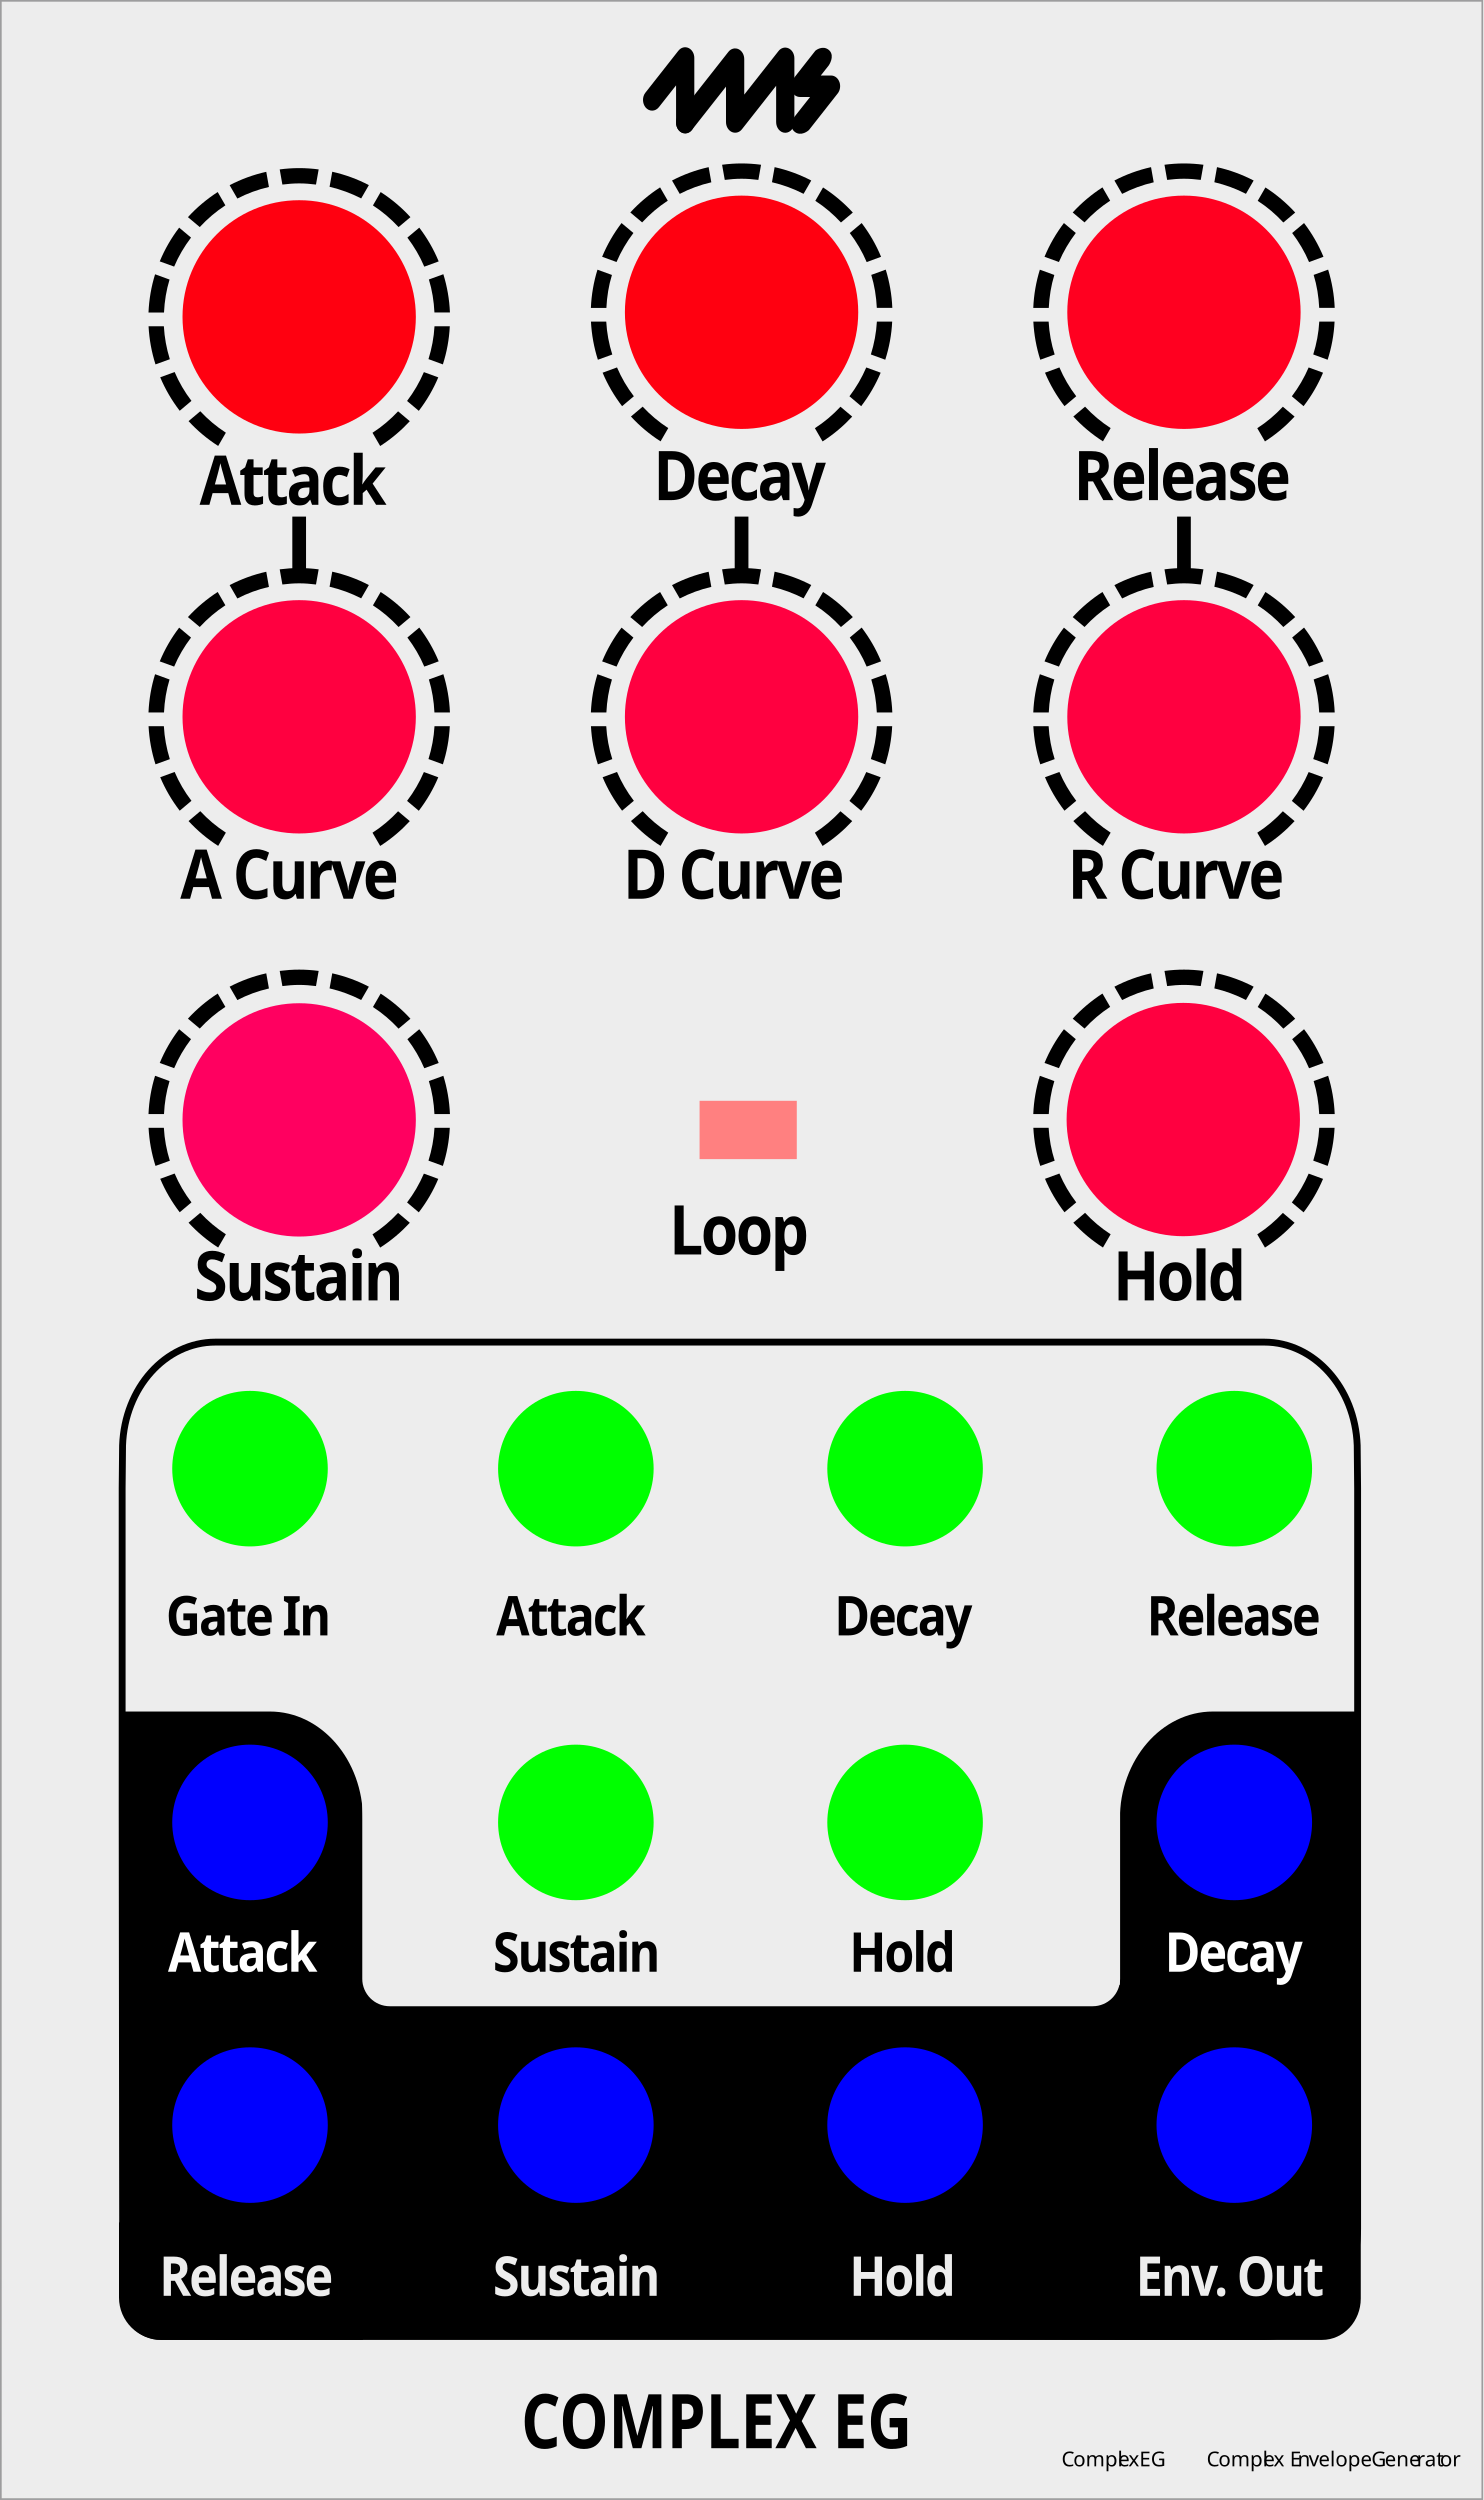
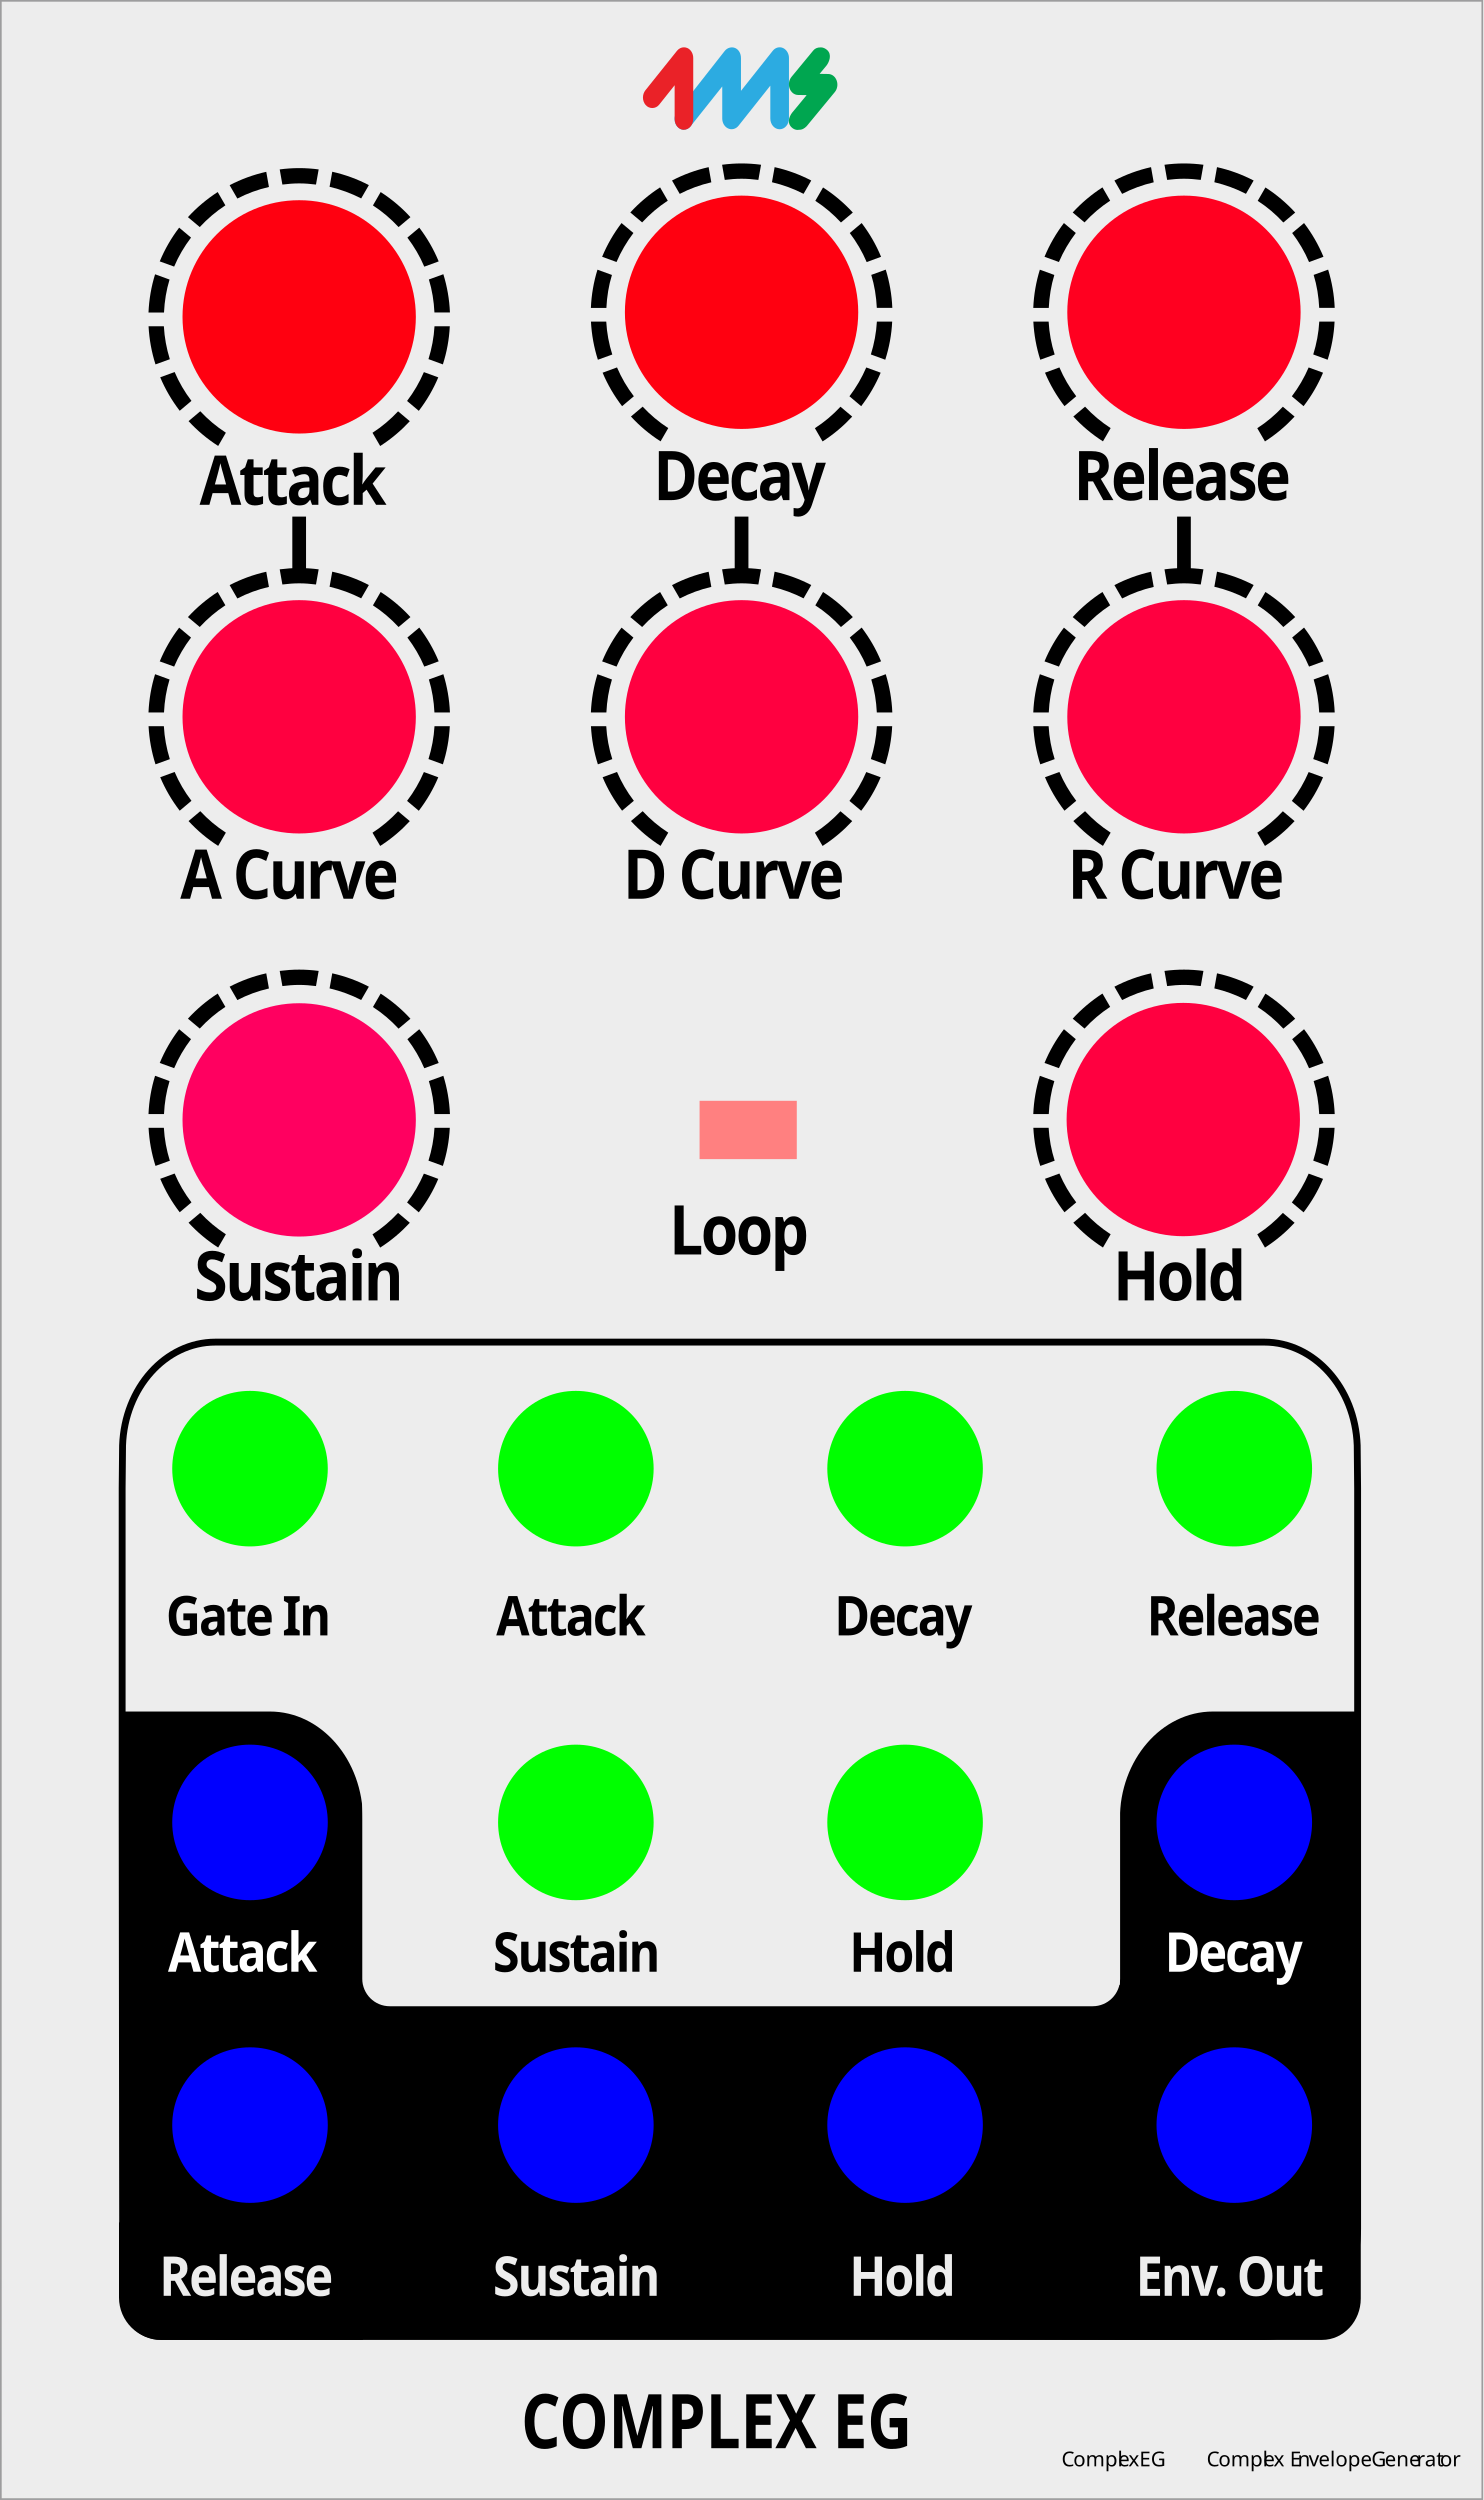
<svg xmlns="http://www.w3.org/2000/svg" width="76.29mm" height="128.59mm" viewBox="0 0 216.25 364.5" version="1.1" id="svg155">
  <defs id="defs155" />
  <g id="faceplate">
    <rect x=".12" y=".12" width="216" height="364.25" style="fill: #ededed; stroke: #9d9d9e; stroke-miterlimit: 10; stroke-width: .25px;" id="rect1" />
    <text transform="translate(28.34 189.6) scale(.88 1)" style="fill: #000; font-family: GillSans-Bold, 'Gill Sans'; font-size: 10px; font-weight: 700; letter-spacing: -.04em;" id="text1">
      <tspan x="0" y="0" id="tspan1">Sustain</tspan>
    </text>
    <path d="M43.62,143.6c-.83,0-1.65.07-2.45.17l-.39-2.21c.93-.12,1.88-.19,2.84-.19s1.91.07,2.84.19l-.39,2.21c-.81-.1-1.62-.17-2.45-.17Z" style="fill: #000; stroke-width: 0px;" id="path1" />
    <path d="M29.13,149.97l-1.73-1.45c1.28-1.4,2.74-2.63,4.34-3.66l1.12,1.94c-1.38.9-2.62,1.96-3.73,3.16Z" style="fill: #000; stroke-width: 0px;" id="path2" />
    <path d="M34.6,145.8l-1.12-1.94c1.67-.87,3.46-1.53,5.34-1.95l.39,2.21c-1.62.37-3.16.94-4.61,1.69Z" style="fill: #000; stroke-width: 0px;" id="path3" />
    <path d="M25.39,155.74l-2.1-.76c.73-1.77,1.69-3.42,2.83-4.92l1.73,1.45c-.98,1.3-1.82,2.71-2.46,4.23Z" style="fill: #000; stroke-width: 0px;" id="path4" />
    <path d="M48.05,144.12l.39-2.21c1.88.42,3.67,1.08,5.34,1.95l-1.12,1.94c-1.44-.74-2.98-1.31-4.6-1.69Z" style="fill: #000; stroke-width: 0px;" id="path5" />
    <path d="M23.91,162.43h-2.26c.08-1.93.41-3.8.96-5.58l2.11.77c-.47,1.53-.73,3.15-.81,4.81Z" style="fill: #000; stroke-width: 0px;" id="path6" />
    <path d="M24.77,169.23l-2.1.76c-.57-1.79-.91-3.65-1.01-5.56h2.23c.09,1.65.39,3.25.87,4.8Z" style="fill: #000; stroke-width: 0px;" id="path7" />
    <path d="M27.91,175.31l-1.71,1.44c-1.15-1.5-2.11-3.14-2.84-4.88l2.1-.77c.64,1.5,1.46,2.91,2.45,4.2Z" style="fill: #000; stroke-width: 0px;" id="path8" />
    <path d="M59.4,151.51l1.73-1.45c1.14,1.5,2.1,3.15,2.83,4.92l-2.1.77c-.64-1.52-1.48-2.93-2.46-4.23Z" style="fill: #000; stroke-width: 0px;" id="path9" />
    <path d="M62.53,157.62l2.11-.77c.55,1.78.88,3.65.96,5.58h-2.26c-.08-1.66-.34-3.28-.81-4.81Z" style="fill: #000; stroke-width: 0px;" id="path10" />
    <path d="M63.35,164.43h2.23c-.09,1.91-.44,3.78-1.01,5.56l-2.1-.77c.48-1.54.79-3.15.88-4.8Z" style="fill: #000; stroke-width: 0px;" id="path11" />
    <path d="M61.79,171.11l2.11.77c-.73,1.74-1.69,3.38-2.84,4.88l-1.71-1.44c.99-1.3,1.81-2.71,2.45-4.2Z" style="fill: #000; stroke-width: 0px;" id="path12" />
    <path d="M32.93,179.96l-1.12,1.93c-1.61-1.03-3.05-2.24-4.32-3.62l1.71-1.44c1.1,1.18,2.34,2.23,3.72,3.12Z" style="fill: #000; stroke-width: 0px;" id="path13" />
    <path d="M58.04,176.84l1.71,1.44c-1.27,1.37-2.71,2.59-4.32,3.62l-1.12-1.93c1.38-.89,2.62-1.94,3.72-3.12Z" style="fill: #000; stroke-width: 0px;" id="path14" />
    <path d="M54.38,146.81l1.12-1.94c1.6,1.03,3.06,2.26,4.34,3.66l-1.73,1.45c-1.11-1.2-2.36-2.27-3.74-3.16Z" style="fill: #000; stroke-width: 0px;" id="path15" />
    <text transform="translate(29.1 73.6) scale(.88 1)" style="fill: #000; font-family: GillSans-Bold, 'Gill Sans'; font-size: 10px; font-weight: 700; letter-spacing: -.04em;" id="text15">
      <tspan x="0" y="0" id="tspan15">Attack</tspan>
    </text>
    <g id="g30">
      <path d="M43.62,26.74c-.83,0-1.65.07-2.45.17l-.39-2.21c.93-.12,1.88-.19,2.84-.19s1.91.07,2.84.19l-.39,2.21c-.81-.1-1.62-.17-2.45-.17Z" style="fill: #000; stroke-width: 0px;" id="path16" />
      <path d="M29.13,33.11l-1.73-1.45c1.28-1.4,2.74-2.63,4.34-3.66l1.12,1.94c-1.38.9-2.62,1.96-3.73,3.16Z" style="fill: #000; stroke-width: 0px;" id="path17" />
      <path d="M34.6,28.94l-1.12-1.94c1.67-.87,3.46-1.53,5.34-1.95l.39,2.21c-1.62.37-3.16.94-4.61,1.69Z" style="fill: #000; stroke-width: 0px;" id="path18" />
      <path d="M25.39,38.87l-2.1-.76c.73-1.77,1.69-3.42,2.83-4.92l1.73,1.45c-.98,1.3-1.82,2.71-2.46,4.23Z" style="fill: #000; stroke-width: 0px;" id="path19" />
      <path d="M48.05,27.25l.39-2.21c1.88.42,3.67,1.08,5.34,1.95l-1.12,1.94c-1.44-.74-2.98-1.31-4.6-1.69Z" style="fill: #000; stroke-width: 0px;" id="path20" />
      <path d="M23.91,45.57h-2.26c.08-1.93.41-3.8.96-5.58l2.11.77c-.47,1.53-.73,3.15-.81,4.81Z" style="fill: #000; stroke-width: 0px;" id="path21" />
      <path d="M24.77,52.37l-2.1.76c-.57-1.79-.91-3.65-1.01-5.56h2.23c.09,1.65.39,3.25.87,4.8Z" style="fill: #000; stroke-width: 0px;" id="path22" />
      <path d="M27.91,58.45l-1.71,1.44c-1.15-1.5-2.11-3.14-2.84-4.88l2.1-.77c.64,1.5,1.46,2.91,2.45,4.2Z" style="fill: #000; stroke-width: 0px;" id="path23" />
      <path d="M59.4,34.64l1.73-1.45c1.14,1.5,2.1,3.15,2.83,4.92l-2.1.77c-.64-1.52-1.48-2.93-2.46-4.23Z" style="fill: #000; stroke-width: 0px;" id="path24" />
      <path d="M62.53,40.75l2.11-.77c.55,1.78.88,3.65.96,5.58h-2.26c-.08-1.66-.34-3.28-.81-4.81Z" style="fill: #000; stroke-width: 0px;" id="path25" />
      <path d="M63.35,47.57h2.23c-.09,1.91-.44,3.78-1.01,5.56l-2.1-.77c.48-1.54.79-3.15.88-4.8Z" style="fill: #000; stroke-width: 0px;" id="path26" />
      <path d="M61.79,54.25l2.11.77c-.73,1.74-1.69,3.38-2.84,4.88l-1.71-1.44c.99-1.3,1.81-2.71,2.45-4.2Z" style="fill: #000; stroke-width: 0px;" id="path27" />
      <path d="M32.93,63.09l-1.12,1.93c-1.61-1.03-3.05-2.24-4.32-3.62l1.71-1.44c1.1,1.18,2.34,2.23,3.72,3.12Z" style="fill: #000; stroke-width: 0px;" id="path28" />
      <path d="M58.04,59.97l1.71,1.44c-1.27,1.37-2.71,2.59-4.32,3.62l-1.12-1.93c1.38-.89,2.62-1.94,3.72-3.12Z" style="fill: #000; stroke-width: 0px;" id="path29" />
      <path d="M54.38,29.94l1.12-1.94c1.6,1.03,3.06,2.26,4.34,3.66l-1.73,1.45c-1.11-1.2-2.36-2.27-3.74-3.16Z" style="fill: #000; stroke-width: 0px;" id="path30" />
    </g>
    <text transform="translate(95.26 72.92) scale(.88 1)" style="fill: #000; font-family: GillSans-Bold, 'Gill Sans'; font-size: 10px; font-weight: 700; letter-spacing: -.04em;" id="text30">
      <tspan x="0" y="0" id="tspan30">Decay</tspan>
    </text>
    <path d="M108.12,26.06c-.83,0-1.65.07-2.45.17l-.39-2.21c.93-.12,1.88-.19,2.84-.19s1.91.07,2.84.19l-.39,2.21c-.81-.1-1.62-.17-2.45-.17Z" style="fill: #000; stroke-width: 0px;" id="path31" />
    <path d="M93.63,32.43l-1.73-1.45c1.28-1.4,2.74-2.63,4.34-3.66l1.12,1.94c-1.38.9-2.62,1.96-3.73,3.16Z" style="fill: #000; stroke-width: 0px;" id="path32" />
    <path d="M99.1,28.26l-1.12-1.94c1.67-.87,3.46-1.53,5.34-1.95l.39,2.21c-1.62.37-3.16.94-4.61,1.69Z" style="fill: #000; stroke-width: 0px;" id="path33" />
    <path d="M89.89,38.2l-2.1-.76c.73-1.77,1.69-3.42,2.83-4.92l1.73,1.45c-.98,1.3-1.82,2.71-2.46,4.23Z" style="fill: #000; stroke-width: 0px;" id="path34" />
    <path d="M112.55,26.58l.39-2.21c1.88.42,3.67,1.08,5.34,1.95l-1.12,1.94c-1.44-.74-2.98-1.31-4.6-1.69Z" style="fill: #000; stroke-width: 0px;" id="path35" />
    <path d="M88.41,44.9h-2.26c.08-1.93.41-3.8.96-5.58l2.11.77c-.47,1.53-.73,3.15-.81,4.81Z" style="fill: #000; stroke-width: 0px;" id="path36" />
    <path d="M89.27,51.69l-2.1.76c-.57-1.79-.91-3.65-1.01-5.56h2.23c.09,1.65.39,3.25.88,4.8Z" style="fill: #000; stroke-width: 0px;" id="path37" />
    <path d="M92.41,57.78l-1.71,1.44c-1.15-1.5-2.11-3.14-2.84-4.88l2.1-.77c.64,1.5,1.46,2.91,2.45,4.2Z" style="fill: #000; stroke-width: 0px;" id="path38" />
    <path d="M123.9,33.97l1.73-1.45c1.14,1.5,2.1,3.15,2.83,4.92l-2.1.77c-.64-1.52-1.48-2.93-2.46-4.23Z" style="fill: #000; stroke-width: 0px;" id="path39" />
    <path d="M127.03,40.08l2.11-.77c.55,1.78.88,3.65.96,5.58h-2.26c-.08-1.66-.34-3.28-.81-4.81Z" style="fill: #000; stroke-width: 0px;" id="path40" />
    <path d="M127.85,46.89h2.23c-.09,1.91-.44,3.78-1.01,5.56l-2.1-.77c.48-1.54.79-3.15.88-4.8Z" style="fill: #000; stroke-width: 0px;" id="path41" />
    <path d="M126.29,53.57l2.11.77c-.73,1.74-1.69,3.38-2.84,4.88l-1.71-1.44c.99-1.3,1.81-2.71,2.45-4.2Z" style="fill: #000; stroke-width: 0px;" id="path42" />
    <path d="M97.43,62.42l-1.12,1.93c-1.61-1.03-3.05-2.24-4.32-3.62l1.71-1.44c1.1,1.18,2.34,2.23,3.72,3.12Z" style="fill: #000; stroke-width: 0px;" id="path43" />
    <path d="M122.54,59.3l1.71,1.44c-1.27,1.37-2.71,2.59-4.32,3.62l-1.12-1.93c1.38-.89,2.62-1.94,3.72-3.12Z" style="fill: #000; stroke-width: 0px;" id="path44" />
    <path d="M118.88,29.27l1.12-1.94c1.6,1.03,3.06,2.26,4.34,3.66l-1.73,1.45c-1.11-1.2-2.36-2.27-3.74-3.16Z" style="fill: #000; stroke-width: 0px;" id="path45" />
    <text transform="translate(156.53 72.92) scale(.88 1)" style="fill: #000; font-family: GillSans-Bold, 'Gill Sans'; font-size: 10px; font-weight: 700; letter-spacing: -.04em;" id="text45">
      <tspan x="0" y="0" id="tspan45">Release</tspan>
    </text>
    <path d="M172.62,26.06c-.83,0-1.65.07-2.45.17l-.39-2.21c.93-.12,1.88-.19,2.84-.19s1.91.07,2.84.19l-.39,2.21c-.81-.1-1.62-.17-2.45-.17Z" style="fill: #000; stroke-width: 0px;" id="path46" />
    <path d="M158.13,32.43l-1.73-1.45c1.28-1.4,2.74-2.63,4.34-3.66l1.12,1.94c-1.38.9-2.62,1.96-3.73,3.16Z" style="fill: #000; stroke-width: 0px;" id="path47" />
    <path d="M163.6,28.26l-1.12-1.94c1.67-.87,3.46-1.53,5.34-1.95l.39,2.21c-1.62.37-3.16.94-4.61,1.69Z" style="fill: #000; stroke-width: 0px;" id="path48" />
    <path d="M154.39,38.2l-2.1-.76c.73-1.77,1.69-3.42,2.83-4.92l1.73,1.45c-.98,1.3-1.82,2.71-2.46,4.23Z" style="fill: #000; stroke-width: 0px;" id="path49" />
    <path d="M177.05,26.58l.39-2.21c1.88.42,3.67,1.08,5.34,1.95l-1.12,1.94c-1.44-.74-2.98-1.31-4.6-1.69Z" style="fill: #000; stroke-width: 0px;" id="path50" />
    <path d="M152.91,44.9h-2.26c.08-1.93.41-3.8.96-5.58l2.11.77c-.47,1.53-.73,3.15-.81,4.81Z" style="fill: #000; stroke-width: 0px;" id="path51" />
    <path d="M153.77,51.69l-2.1.76c-.57-1.79-.91-3.65-1.01-5.56h2.23c.09,1.65.39,3.25.88,4.8Z" style="fill: #000; stroke-width: 0px;" id="path52" />
    <path d="M156.91,57.78l-1.71,1.44c-1.15-1.5-2.11-3.14-2.84-4.88l2.1-.77c.64,1.5,1.46,2.91,2.45,4.2Z" style="fill: #000; stroke-width: 0px;" id="path53" />
    <path d="M188.4,33.97l1.73-1.45c1.14,1.5,2.1,3.15,2.83,4.92l-2.1.77c-.64-1.52-1.48-2.93-2.46-4.23Z" style="fill: #000; stroke-width: 0px;" id="path54" />
    <path d="M191.53,40.08l2.11-.77c.55,1.78.88,3.65.96,5.58h-2.26c-.08-1.66-.34-3.28-.81-4.81Z" style="fill: #000; stroke-width: 0px;" id="path55" />
    <path d="M192.35,46.89h2.23c-.09,1.91-.44,3.78-1.01,5.56l-2.1-.77c.48-1.54.79-3.15.88-4.8Z" style="fill: #000; stroke-width: 0px;" id="path56" />
    <path d="M190.79,53.57l2.11.77c-.73,1.74-1.69,3.38-2.84,4.88l-1.71-1.44c.99-1.3,1.81-2.71,2.45-4.2Z" style="fill: #000; stroke-width: 0px;" id="path57" />
    <path d="M161.93,62.42l-1.12,1.93c-1.61-1.03-3.05-2.24-4.32-3.62l1.71-1.44c1.1,1.18,2.34,2.23,3.72,3.12Z" style="fill: #000; stroke-width: 0px;" id="path58" />
    <path d="M187.04,59.3l1.71,1.44c-1.27,1.37-2.71,2.59-4.32,3.62l-1.12-1.93c1.38-.89,2.62-1.94,3.72-3.12Z" style="fill: #000; stroke-width: 0px;" id="path59" />
    <path d="M183.38,29.27l1.12-1.94c1.6,1.03,3.06,2.26,4.34,3.66l-1.73,1.45c-1.11-1.2-2.36-2.27-3.74-3.16Z" style="fill: #000; stroke-width: 0px;" id="path60" />
    <text transform="translate(26.28 131.04) scale(.88 1)" style="fill: #000; font-family: GillSans-Bold, 'Gill Sans'; font-size: 10px; font-weight: 700; letter-spacing: -.04em;" id="text60">
      <tspan x="0" y="0" id="tspan60">A Curve</tspan>
    </text>
    <path d="M43.62,85.05c-.83,0-1.65.07-2.45.17l-.39-2.21c.93-.12,1.88-.19,2.84-.19s1.91.07,2.84.19l-.39,2.21c-.81-.1-1.62-.17-2.45-.17Z" style="fill: #000; stroke-width: 0px;" id="path61" />
    <path d="M29.13,91.42l-1.73-1.45c1.28-1.4,2.74-2.63,4.34-3.66l1.12,1.94c-1.38.9-2.62,1.96-3.73,3.16Z" style="fill: #000; stroke-width: 0px;" id="path62" />
    <path d="M34.6,87.25l-1.12-1.94c1.67-.87,3.46-1.53,5.34-1.95l.39,2.21c-1.62.37-3.16.94-4.61,1.69Z" style="fill: #000; stroke-width: 0px;" id="path63" />
    <path d="M25.39,97.19l-2.1-.76c.73-1.77,1.69-3.42,2.83-4.92l1.73,1.45c-.98,1.3-1.82,2.71-2.46,4.23Z" style="fill: #000; stroke-width: 0px;" id="path64" />
    <path d="M48.05,85.56l.39-2.21c1.88.42,3.67,1.08,5.34,1.95l-1.12,1.94c-1.44-.74-2.98-1.31-4.6-1.69Z" style="fill: #000; stroke-width: 0px;" id="path65" />
    <path d="M23.91,103.88h-2.26c.08-1.93.41-3.8.96-5.58l2.11.77c-.47,1.53-.73,3.15-.81,4.81Z" style="fill: #000; stroke-width: 0px;" id="path66" />
    <path d="M24.77,110.68l-2.1.76c-.57-1.79-.91-3.65-1.01-5.56h2.23c.09,1.65.39,3.25.87,4.8Z" style="fill: #000; stroke-width: 0px;" id="path67" />
    <path d="M27.91,116.76l-1.71,1.44c-1.15-1.5-2.11-3.14-2.84-4.88l2.1-.77c.64,1.5,1.46,2.91,2.45,4.2Z" style="fill: #000; stroke-width: 0px;" id="path68" />
    <path d="M59.4,92.95l1.73-1.45c1.14,1.5,2.1,3.15,2.83,4.92l-2.1.77c-.64-1.52-1.48-2.93-2.46-4.23Z" style="fill: #000; stroke-width: 0px;" id="path69" />
    <path d="M62.53,99.07l2.11-.77c.55,1.78.88,3.65.96,5.58h-2.26c-.08-1.66-.34-3.28-.81-4.81Z" style="fill: #000; stroke-width: 0px;" id="path70" />
    <path d="M63.35,105.88h2.23c-.09,1.91-.44,3.78-1.01,5.56l-2.1-.77c.48-1.54.79-3.15.88-4.8Z" style="fill: #000; stroke-width: 0px;" id="path71" />
    <path d="M61.79,112.56l2.11.77c-.73,1.74-1.69,3.38-2.84,4.88l-1.71-1.44c.99-1.3,1.81-2.71,2.45-4.2Z" style="fill: #000; stroke-width: 0px;" id="path72" />
    <path d="M32.93,121.4l-1.12,1.93c-1.61-1.03-3.05-2.24-4.32-3.62l1.71-1.44c1.1,1.18,2.34,2.23,3.72,3.12Z" style="fill: #000; stroke-width: 0px;" id="path73" />
    <path d="M58.04,118.28l1.71,1.44c-1.27,1.37-2.71,2.59-4.32,3.62l-1.12-1.93c1.38-.89,2.62-1.94,3.72-3.12Z" style="fill: #000; stroke-width: 0px;" id="path74" />
    <path d="M54.38,88.25l1.12-1.94c1.6,1.03,3.06,2.26,4.34,3.66l-1.73,1.45c-1.11-1.2-2.36-2.27-3.74-3.16Z" style="fill: #000; stroke-width: 0px;" id="path75" />
    <text transform="translate(90.83 131.04) scale(.88 1)" style="fill: #000; font-family: GillSans-Bold, 'Gill Sans'; font-size: 10px; font-weight: 700; letter-spacing: -.04em;" id="text75">
      <tspan x="0" y="0" id="tspan75">D Curve</tspan>
    </text>
    <path d="M108.12,85.05c-.83,0-1.65.07-2.45.17l-.39-2.21c.93-.12,1.88-.19,2.84-.19s1.91.07,2.84.19l-.39,2.21c-.81-.1-1.62-.17-2.45-.17Z" style="fill: #000; stroke-width: 0px;" id="path76" />
    <path d="M93.63,91.42l-1.73-1.45c1.28-1.4,2.74-2.63,4.34-3.66l1.12,1.94c-1.38.9-2.62,1.96-3.73,3.16Z" style="fill: #000; stroke-width: 0px;" id="path77" />
    <path d="M99.1,87.25l-1.12-1.94c1.67-.87,3.46-1.53,5.34-1.95l.39,2.21c-1.62.37-3.16.94-4.61,1.69Z" style="fill: #000; stroke-width: 0px;" id="path78" />
    <path d="M89.89,97.19l-2.1-.76c.73-1.77,1.69-3.42,2.83-4.92l1.73,1.45c-.98,1.3-1.82,2.71-2.46,4.23Z" style="fill: #000; stroke-width: 0px;" id="path79" />
    <path d="M112.55,85.56l.39-2.21c1.88.42,3.67,1.08,5.34,1.95l-1.12,1.94c-1.44-.74-2.98-1.31-4.6-1.69Z" style="fill: #000; stroke-width: 0px;" id="path80" />
    <path d="M88.41,103.88h-2.26c.08-1.93.41-3.8.96-5.58l2.11.77c-.47,1.53-.73,3.15-.81,4.81Z" style="fill: #000; stroke-width: 0px;" id="path81" />
    <path d="M89.27,110.68l-2.1.76c-.57-1.79-.91-3.65-1.01-5.56h2.23c.09,1.65.39,3.25.88,4.8Z" style="fill: #000; stroke-width: 0px;" id="path82" />
    <path d="M92.41,116.76l-1.71,1.44c-1.15-1.5-2.11-3.14-2.84-4.88l2.1-.77c.64,1.5,1.46,2.91,2.45,4.2Z" style="fill: #000; stroke-width: 0px;" id="path83" />
    <path d="M123.9,92.95l1.73-1.45c1.14,1.5,2.1,3.15,2.83,4.92l-2.1.77c-.64-1.52-1.48-2.93-2.46-4.23Z" style="fill: #000; stroke-width: 0px;" id="path84" />
    <path d="M127.03,99.07l2.11-.77c.55,1.78.88,3.65.96,5.58h-2.26c-.08-1.66-.34-3.28-.81-4.81Z" style="fill: #000; stroke-width: 0px;" id="path85" />
    <path d="M127.85,105.88h2.23c-.09,1.91-.44,3.78-1.01,5.56l-2.1-.77c.48-1.54.79-3.15.88-4.8Z" style="fill: #000; stroke-width: 0px;" id="path86" />
    <path d="M126.29,112.56l2.11.77c-.73,1.74-1.69,3.38-2.84,4.88l-1.71-1.44c.99-1.3,1.81-2.71,2.45-4.2Z" style="fill: #000; stroke-width: 0px;" id="path87" />
    <path d="M97.43,121.4l-1.12,1.93c-1.61-1.03-3.05-2.24-4.32-3.62l1.71-1.44c1.1,1.18,2.34,2.23,3.72,3.12Z" style="fill: #000; stroke-width: 0px;" id="path88" />
    <path d="M122.54,118.28l1.71,1.44c-1.27,1.37-2.71,2.59-4.32,3.62l-1.12-1.93c1.38-.89,2.62-1.94,3.72-3.12Z" style="fill: #000; stroke-width: 0px;" id="path89" />
    <path d="M118.88,88.25l1.12-1.94c1.6,1.03,3.06,2.26,4.34,3.66l-1.73,1.45c-1.11-1.2-2.36-2.27-3.74-3.16Z" style="fill: #000; stroke-width: 0px;" id="path90" />
    <text transform="translate(155.66 131.04) scale(.88 1)" style="fill: #000; font-family: GillSans-Bold, 'Gill Sans'; font-size: 10px; font-weight: 700; letter-spacing: -.04em;" id="text90">
      <tspan x="0" y="0" id="tspan90">R Curve</tspan>
    </text>
    <path d="M172.62,85.05c-.83,0-1.65.07-2.45.17l-.39-2.21c.93-.12,1.88-.19,2.84-.19s1.91.07,2.84.19l-.39,2.21c-.81-.1-1.62-.17-2.45-.17Z" style="fill: #000; stroke-width: 0px;" id="path91" />
    <path d="M158.13,91.42l-1.73-1.45c1.28-1.4,2.74-2.63,4.34-3.66l1.12,1.94c-1.38.9-2.62,1.96-3.73,3.16Z" style="fill: #000; stroke-width: 0px;" id="path92" />
    <path d="M163.6,87.25l-1.12-1.94c1.67-.87,3.46-1.53,5.34-1.95l.39,2.21c-1.62.37-3.16.94-4.61,1.69Z" style="fill: #000; stroke-width: 0px;" id="path93" />
    <path d="M154.39,97.19l-2.1-.76c.73-1.77,1.69-3.42,2.83-4.92l1.73,1.45c-.98,1.3-1.82,2.71-2.46,4.23Z" style="fill: #000; stroke-width: 0px;" id="path94" />
    <path d="M177.05,85.56l.39-2.21c1.88.42,3.67,1.08,5.34,1.95l-1.12,1.94c-1.44-.74-2.98-1.31-4.6-1.69Z" style="fill: #000; stroke-width: 0px;" id="path95" />
    <path d="M152.91,103.88h-2.26c.08-1.93.41-3.8.96-5.58l2.11.77c-.47,1.53-.73,3.15-.81,4.81Z" style="fill: #000; stroke-width: 0px;" id="path96" />
    <path d="M153.77,110.68l-2.1.76c-.57-1.79-.91-3.65-1.01-5.56h2.23c.09,1.65.39,3.25.88,4.8Z" style="fill: #000; stroke-width: 0px;" id="path97" />
    <path d="M156.91,116.76l-1.71,1.44c-1.15-1.5-2.11-3.14-2.84-4.88l2.1-.77c.64,1.5,1.46,2.91,2.45,4.2Z" style="fill: #000; stroke-width: 0px;" id="path98" />
    <path d="M188.4,92.95l1.73-1.45c1.14,1.5,2.1,3.15,2.83,4.92l-2.1.77c-.64-1.52-1.48-2.93-2.46-4.23Z" style="fill: #000; stroke-width: 0px;" id="path99" />
    <path d="M191.53,99.07l2.11-.77c.55,1.78.88,3.65.96,5.58h-2.26c-.08-1.66-.34-3.28-.81-4.81Z" style="fill: #000; stroke-width: 0px;" id="path100" />
    <path d="M192.35,105.88h2.23c-.09,1.91-.44,3.78-1.01,5.56l-2.1-.77c.48-1.54.79-3.15.88-4.8Z" style="fill: #000; stroke-width: 0px;" id="path101" />
    <path d="M190.79,112.56l2.11.77c-.73,1.74-1.69,3.38-2.84,4.88l-1.71-1.44c.99-1.3,1.81-2.71,2.45-4.2Z" style="fill: #000; stroke-width: 0px;" id="path102" />
    <path d="M161.93,121.4l-1.12,1.93c-1.61-1.03-3.05-2.24-4.32-3.62l1.71-1.44c1.1,1.18,2.34,2.23,3.72,3.12Z" style="fill: #000; stroke-width: 0px;" id="path103" />
    <path d="M187.04,118.28l1.71,1.44c-1.27,1.37-2.71,2.59-4.32,3.62l-1.12-1.93c1.38-.89,2.62-1.94,3.72-3.12Z" style="fill: #000; stroke-width: 0px;" id="path104" />
    <path d="M183.38,88.25l1.12-1.94c1.6,1.03,3.06,2.26,4.34,3.66l-1.73,1.45c-1.11-1.2-2.36-2.27-3.74-3.16Z" style="fill: #000; stroke-width: 0px;" id="path105" />
    <text transform="translate(75.98 356.95) scale(.82 1)" style="fill: #000; font-family: GillSans-Bold, 'Gill Sans'; font-size: 11px; font-weight: 700;" id="text105">
      <tspan x="0" y="0" id="tspan105">COMPLEX EG</tspan>
    </text>
    <text transform="translate(162.29 189.6) scale(.88 1)" style="fill: #000; font-family: GillSans-Bold, 'Gill Sans'; font-size: 10px; font-weight: 700; letter-spacing: -.04em;" id="text106">
      <tspan x="0" y="0" id="tspan106">Hold</tspan>
    </text>
    <path d="M172.62,143.6c-.83,0-1.65.07-2.45.17l-.39-2.21c.93-.12,1.88-.19,2.84-.19s1.91.07,2.84.19l-.39,2.21c-.81-.1-1.62-.17-2.45-.17Z" style="fill: #000; stroke-width: 0px;" id="path106" />
    <path d="M158.13,149.97l-1.73-1.45c1.28-1.4,2.74-2.63,4.34-3.66l1.12,1.94c-1.38.9-2.62,1.96-3.73,3.16Z" style="fill: #000; stroke-width: 0px;" id="path107" />
    <path d="M163.6,145.8l-1.12-1.94c1.67-.87,3.46-1.53,5.34-1.95l.39,2.21c-1.62.37-3.16.94-4.61,1.69Z" style="fill: #000; stroke-width: 0px;" id="path108" />
    <path d="M154.39,155.74l-2.1-.76c.73-1.77,1.69-3.42,2.83-4.92l1.73,1.45c-.98,1.3-1.82,2.71-2.46,4.23Z" style="fill: #000; stroke-width: 0px;" id="path109" />
    <path d="M177.05,144.12l.39-2.21c1.88.42,3.67,1.08,5.34,1.95l-1.12,1.94c-1.44-.74-2.98-1.31-4.6-1.69Z" style="fill: #000; stroke-width: 0px;" id="path110" />
    <path d="M152.91,162.43h-2.26c.08-1.93.41-3.8.96-5.58l2.11.77c-.47,1.53-.73,3.15-.81,4.81Z" style="fill: #000; stroke-width: 0px;" id="path111" />
    <path d="M153.77,169.23l-2.1.76c-.57-1.79-.91-3.65-1.01-5.56h2.23c.09,1.65.39,3.25.88,4.8Z" style="fill: #000; stroke-width: 0px;" id="path112" />
    <path d="M156.91,175.31l-1.71,1.44c-1.15-1.5-2.11-3.14-2.84-4.88l2.1-.77c.64,1.5,1.46,2.91,2.45,4.2Z" style="fill: #000; stroke-width: 0px;" id="path113" />
    <path d="M188.4,151.51l1.73-1.45c1.14,1.5,2.1,3.15,2.83,4.92l-2.1.77c-.64-1.52-1.48-2.93-2.46-4.23Z" style="fill: #000; stroke-width: 0px;" id="path114" />
    <path d="M191.53,157.62l2.11-.77c.55,1.78.88,3.65.96,5.58h-2.26c-.08-1.66-.34-3.28-.81-4.81Z" style="fill: #000; stroke-width: 0px;" id="path115" />
    <path d="M192.35,164.43h2.23c-.09,1.91-.44,3.78-1.01,5.56l-2.1-.77c.48-1.54.79-3.15.88-4.8Z" style="fill: #000; stroke-width: 0px;" id="path116" />
    <path d="M190.79,171.11l2.11.77c-.73,1.74-1.69,3.38-2.84,4.88l-1.71-1.44c.99-1.3,1.81-2.71,2.45-4.2Z" style="fill: #000; stroke-width: 0px;" id="path117" />
    <path d="M161.93,179.96l-1.12,1.93c-1.61-1.03-3.05-2.24-4.32-3.62l1.71-1.44c1.1,1.18,2.34,2.23,3.72,3.12Z" style="fill: #000; stroke-width: 0px;" id="path118" />
    <path d="M187.04,176.84l1.71,1.44c-1.27,1.37-2.71,2.59-4.32,3.62l-1.12-1.93c1.38-.89,2.62-1.94,3.72-3.12Z" style="fill: #000; stroke-width: 0px;" id="path119" />
    <path d="M183.38,146.81l1.12-1.94c1.6,1.03,3.06,2.26,4.34,3.66l-1.73,1.45c-1.11-1.2-2.36-2.27-3.74-3.16Z" style="fill: #000; stroke-width: 0px;" id="path120" />
    <line x1="108.12" y1="83.1" x2="108.12" y2="75.32" style="fill: none; stroke: #000; stroke-miterlimit: 10; stroke-width: 2px;" id="line120" />
    <line x1="172.62" y1="83.1" x2="172.62" y2="75.32" style="fill: none; stroke: #000; stroke-miterlimit: 10; stroke-width: 2px;" id="line121" />
    <line x1="43.62" y1="83.1" x2="43.62" y2="75.32" style="fill: none; stroke: #000; stroke-miterlimit: 10; stroke-width: 2px;" id="line122" />
    <path d="M31.44,340.66h129.33s23.6,0,23.6,0c7.49,0,13.57-7.04,13.57-15.71v-107.97l-.06-6.23c-.3-8.38-6.24-15.07-13.54-15.07H31.41c-7.3,0-13.25,6.69-13.54,15.07l-.06,6.23v46.63l.07,61.34" style="fill: #ededed; stroke: #000; stroke-miterlimit: 10;" id="path122" />
    <path d="M198.41,314.09v-24.72H36.05c-7.49,0-13.57,7.49-13.57,16.73v34.53l140.82.53h15.07s0,0,0,0h14.39c3.12,0,5.64-2.72,5.64-6.03v-21.12.09Z" style="fill: #000; stroke-width: 0px;" id="path123" />
    <path d="M17.81,315.73v-23.22h1.14s20.4,0,20.4,0c7.49,0,13.57,7.04,13.57,15.71v32.44s0,.5,0,.5h-15.07s0,0,0,0h-14.39c-3.12,0-5.64-2.55-5.64-5.67v-10.04s0-9.8,0-9.8v.08Z" style="fill: #000; stroke-width: 0px;" id="path124" />
    <text transform="translate(24.19 238.44) scale(.88 1)" style="fill: #000; font-family: GillSans-Bold, 'Gill Sans'; font-size: 8px; font-weight: 700; letter-spacing: -.04em;" id="text124">
      <tspan x="0" y="0" id="tspan124">Gate In</tspan>
    </text>
    <text transform="translate(72.35 238.44) scale(.88 1)" style="fill: #000; font-family: GillSans-Bold, 'Gill Sans'; font-size: 8px; font-weight: 700; letter-spacing: -.04em;" id="text125">
      <tspan x="0" y="0" id="tspan125">Attack</tspan>
    </text>
    <text transform="translate(121.65 238.44) scale(.88 1)" style="fill: #000; font-family: GillSans-Bold, 'Gill Sans'; font-size: 8px; font-weight: 700; letter-spacing: -.04em;" id="text126">
      <tspan x="0" y="0" id="tspan126">Decay</tspan>
    </text>
    <text transform="translate(167.2 238.44) scale(.88 1)" style="fill: #000; font-family: GillSans-Bold, 'Gill Sans'; font-size: 8px; font-weight: 700; letter-spacing: -.04em;" id="text127">
      <tspan x="0" y="0" id="tspan127">Release</tspan>
    </text>
    <text transform="translate(23.23 334.73) scale(.88 1)" style="fill: #ededed; font-family: GillSans-Bold, 'Gill Sans'; font-size: 8px; font-weight: 700; letter-spacing: -.04em;" id="text128">
      <tspan x="0" y="0" id="tspan128">Release</tspan>
    </text>
    <text transform="translate(71.87 334.73) scale(.88 1)" style="fill: #ededed; font-family: GillSans-Bold, 'Gill Sans'; font-size: 8px; font-weight: 700; letter-spacing: -.04em;" id="text129">
      <tspan x="0" y="0" id="tspan129">Sustain</tspan>
    </text>
    <text transform="translate(123.84 334.73) scale(.88 1)" style="fill: #ededed; font-family: GillSans-Bold, 'Gill Sans'; font-size: 8px; font-weight: 700; letter-spacing: -.04em;" id="text130">
      <tspan x="0" y="0" id="tspan130">Hold</tspan>
    </text>
    <text transform="translate(165.6 334.73) scale(.88 1)" style="fill: #ededed; font-family: GillSans-Bold, 'Gill Sans'; font-size: 8px; font-weight: 700; letter-spacing: -.04em;" id="text131">
      <tspan x="0" y="0" id="tspan131">Env. Out</tspan>
    </text>
    <path d="M17.85,324.03v10.96c0,3.12,2.55,5.67,5.67,5.67h12.93" style="fill: none; stroke: #000; stroke-miterlimit: 10;" id="path131" />
-     <g id="g134">
-       <path d="M113.74,7.63s-3.5,4.44-5.53,7.03v-6.03c0-.52-.25-.98-.64-1.18-.39-.19-.84-.08-1.13.29l-7.28,9.25c-.4.5-.38,1.3.03,1.79.41.48,1.06.47,1.46-.03,0,0,3.47-4.41,5.5-6.99v6.03c0,.52.26.98.65,1.17.39.19.84.08,1.13-.29,0,0,3.49-4.44,5.53-7.03v6.15c0,.7.46,1.27,1.03,1.27s1.03-.57,1.03-1.27v-9.29c0-.52-.26-.98-.65-1.17-.39-.19-.84-.08-1.13.3Z" style="fill: #000; stroke: #000; stroke-width: .6px;" id="path132" />
-       <path d="M99.16,7.56l-4.82,6.13c-.4.5-.38,1.3.02,1.79.41.48,1.06.47,1.46-.03,0,0,1.62-2.07,3.05-3.87v6.31c0,.7.46,1.27,1.03,1.27s1.03-.57,1.03-1.27v-9.44c0-.52-.26-.98-.65-1.17-.39-.19-.84-.08-1.13.3Z" style="fill: #000; stroke: #000; stroke-width: .6px;" id="path133" />
-       <path d="M122.11,12.08c-.16-.47-.53-.77-.95-.77h-2.11l1.54-1.95s.8-1.17.09-1.82c-.7-.64-1.58.06-1.58.06l-3.22,4.1c-.29.37-.37.91-.21,1.37.16.47.54.77.95.77h2.11l-2.5,3.17s-1.03,1.13-.27,1.89c.76.76,1.76-.14,1.76-.14l4.18-5.32c.29-.36.37-.91.21-1.37Z" style="fill: #000; stroke: #000; stroke-width: .6px;" id="path134" />
-     </g>
    <path d="M198.38,272.76v-23.22h-1.14s-20.4,0-20.4,0c-7.49,0-13.57,7.04-13.57,15.71v32.44s0,.5,0,.5h15.07s0,0,0,0h14.39c3.12,0,5.64-2.55,5.64-5.67v-10.04s0-9.8,0-9.8v.08Z" style="fill: #000; stroke-width: 0px;" id="path135" />
    <path d="M17.81,272.76v-23.22h1.14s20.4,0,20.4,0c7.49,0,13.57,7.04,13.57,15.71v32.44s0,.5,0,.5h-15.07s0,0,0,0h-14.39c-3.12,0-5.64-2.55-5.64-5.67v-10.04s0-9.8,0-9.8v.08Z" style="fill: #000; stroke-width: 0px;" id="path136" />
    <text transform="translate(24.49 287.48) scale(.88 1)" style="fill: #fff; font-family: GillSans-Bold, 'Gill Sans'; font-size: 8px; font-weight: 700; letter-spacing: -.04em;" id="text136">
      <tspan x="0" y="0" id="tspan136">Attack</tspan>
    </text>
    <text transform="translate(169.82 287.48) scale(.88 1)" style="fill: #fff; font-family: GillSans-Bold, 'Gill Sans'; font-size: 8px; font-weight: 700; letter-spacing: -.04em;" id="text137">
      <tspan x="0" y="0" id="tspan137">Decay</tspan>
    </text>
    <text transform="translate(97.56 182.9) scale(.88 1)" style="fill: #000; font-family: GillSans-Bold, 'Gill Sans'; font-size: 10px; font-weight: 700; letter-spacing: -.04em;" id="text138">
      <tspan x="0" y="0" id="tspan138">Loop</tspan>
    </text>
    <rect x="52.82" y="249.99" width="110.49" height="42.52" rx="4" ry="4" style="fill: #ededed; stroke-width: 0px;" id="rect138" />
    <text transform="translate(123.84 287.48) scale(.88 1)" style="fill: #000; font-family: GillSans-Bold, 'Gill Sans'; font-size: 8px; font-weight: 700; letter-spacing: -.04em;" id="text139">
      <tspan x="0" y="0" id="tspan139">Hold</tspan>
    </text>
    <text transform="translate(71.87 287.48) scale(.88 1)" style="fill: #000; font-family: GillSans-Bold, 'Gill Sans'; font-size: 8px; font-weight: 700; letter-spacing: -.04em;" id="text140">
      <tspan x="0" y="0" id="tspan140">Sustain</tspan>
    </text>
  </g>
  <g id="components">
    <circle id="Out" cx="179.96" cy="309.84" r="11.34" style="fill: blue; stroke-width: 0px;" data-name="Env Out" />
    <circle id="Hold_Out" data-name="Hold Out" cx="131.96" cy="309.84" r="11.34" style="fill: blue; stroke-width: 0px;" />
    <circle id="Sustain_Out" data-name="Sustain Out" cx="83.96" cy="309.84" r="11.34" style="fill: blue; stroke-width: 0px;" />
    <circle id="Release_Out" data-name="Release Out" cx="36.45" cy="309.84" r="11.34" style="fill: blue; stroke-width: 0px;" />
    <circle id="Decay_Out" data-name="Decay Out" cx="179.96" cy="265.71" r="11.34" style="fill: blue; stroke-width: 0px;" />
    <circle id="Hold_CV" data-name="Hold CV" cx="131.96" cy="265.71" r="11.34" style="fill: lime; stroke-width: 0px;" />
    <circle id="Sustain_CV" data-name="Sustain CV" cx="83.96" cy="265.71" r="11.34" style="fill: lime; stroke-width: 0px;" />
    <circle id="Attack_Out" data-name="Attack Out" cx="36.45" cy="265.71" r="11.34" style="fill: blue; stroke-width: 0px;" />
    <circle id="Release_CV" data-name="Release CV" cx="179.96" cy="214.13" r="11.34" style="fill: lime; stroke-width: 0px;" />
    <circle id="Decay_CV" data-name="Decay CV" cx="131.96" cy="214.13" r="11.34" style="fill: lime; stroke-width: 0px;" />
    <circle id="Attack_CV" data-name="Attack CV" cx="83.96" cy="214.13" r="11.34" style="fill: lime; stroke-width: 0px;" />
    <circle id="GateIn" data-name="Gate In" cx="36.45" cy="214.13" r="11.34" style="fill: lime; stroke-width: 0px;" />
    <circle id="Hold" cx="172.52" cy="163.23" r="17.01" style="fill: #ff0040; stroke-width: 0px;" data-name="Hold!1!1000!ms" />
    <rect style="fill:#ff8080;stroke-width:0.196" id="LoopSwitch" width="14.173" height="8.504" x="101.998" y="160.497" data-name="Loop@Off@On" />
    <circle data-name="Sustain!0!8!V" id="Sustain" cx="43.62" cy="163.28" r="17.01" style="fill: #ff0060; stroke-width: 0px;" />
    <circle id="R_Curve" data-name="Release Curve" cx="172.62" cy="104.51" r="17.01" style="fill: #ff0040; stroke-width: 0px;" />
    <circle id="D_Curve" data-name="Decay Curve" cx="108.12" cy="104.51" r="17.01" style="fill: #ff0040; stroke-width: 0px;" />
    <circle id="A_Curve" data-name="Attack Curve" cx="43.62" cy="104.51" r="17.01" style="fill: #ff0040; stroke-width: 0px;" />
    <circle id="Release" cx="172.62" cy="45.53" r="17.01" style="fill: #ff0020; stroke-width: 0px;" data-name="Release!1!1000!ms" />
    <circle id="Decay" cx="108.12" cy="45.53" r="17.01" style="fill: #ff0010; stroke-width: 0px;" data-name="Decay!1!1000!ms" />
    <circle id="Attack" cx="43.62" cy="46.2" r="17.01" style="fill: #ff0010; stroke-width: 0px;" data-name="Attack!1!1000!ms" />
    <text id="slug" transform="translate(154.76 359.59)" style="fill: #000; font-family: MyriadPro-Regular, 'Myriad Pro'; font-size: 3px;">
      <tspan x="0" y="0" style="letter-spacing: -.01em;" id="tspan141">C</tspan>
      <tspan x="1.71" y="0" style="letter-spacing: 0em;" id="tspan142">ompl</tspan>
      <tspan x="8.27" y="0" style="letter-spacing: 0em;" id="tspan143">e</tspan>
      <tspan x="9.76" y="0" style="letter-spacing: 0em;" id="tspan144">xEG</tspan>
    </text>
    <text id="modulename" transform="translate(175.92 359.59)" style="fill: #000; font-family: MyriadPro-Regular, 'Myriad Pro'; font-size: 3px;">
      <tspan x="0" y="0" style="letter-spacing: -.01em;" id="tspan145">C</tspan>
      <tspan x="1.71" y="0" style="letter-spacing: 0em;" id="tspan146">ompl</tspan>
      <tspan x="8.27" y="0" style="letter-spacing: 0em;" id="tspan147">e</tspan>
      <tspan x="9.76" y="0" style="letter-spacing: 0em;" id="tspan148">x E</tspan>
      <tspan x="13.27" y="0" style="letter-spacing: -.01em;" id="tspan149">n</tspan>
      <tspan x="14.89" y="0" style="letter-spacing: -.01em;" id="tspan150">v</tspan>
      <tspan x="16.3" y="0" id="tspan151">elope </tspan>
      <tspan x="24.01" y="0" style="letter-spacing: 0em;" id="tspan152">G</tspan>
      <tspan x="25.96" y="0" id="tspan153">ene</tspan>
      <tspan x="30.63" y="0" style="letter-spacing: 0em;" id="tspan154">rat</tspan>
      <tspan x="34.01" y="0" style="letter-spacing: 0em;" id="tspan155">or</tspan>
    </text>
+     <g id="g42" transform="matrix(0.9999806,0,0,0.9999806,79.11272,-7.862132)">
+       <path id="path40-5" d="m 20.6,26.79 c -0.37,0 -0.71,-0.17 -0.97,-0.47 -0.51,-0.6 -0.52,-1.54 -0.04,-2.16 l 6.97,-8.88 c 0.38,-0.48 1.05,-0.65 1.57,-0.39 0.52,0.26 0.79,0.82 0.79,1.45 v 4.77 l 4.64,-5.85 c 0.38,-0.48 1.01,-0.64 1.53,-0.38 0.5,0.25 0.83,0.81 0.83,1.44 v 8.82 c 0,0.86 -0.61,1.57 -1.36,1.57 -0.75,0 -1.36,-0.7 -1.36,-1.57 v -4.79 l -4.64,5.85 c -0.38,0.48 -1.01,0.64 -1.54,0.38 -0.5,-0.24 -0.83,-0.81 -0.83,-1.44 v -4.67 l -4.61,5.8 c -0.26,0.32 -0.62,0.51 -1,0.51 h 0.02 z" style="fill:#2cabe1" />
+       <path id="path41-6" d="m 20.6,26.79 c -0.75,0 -1.35,-0.7 -1.35,-1.57 v -4.93 l -2.26,2.84 c -0.5,0.63 -1.44,0.65 -1.97,0.04 -0.51,-0.6 -0.52,-1.53 -0.03,-2.15 l 4.61,-5.76 c 0.26,-0.32 0.63,-0.5 1,-0.5 0.18,0 0.37,0.04 0.54,0.12 0.5,0.25 0.82,0.81 0.82,1.44 v 8.89 c 0,0.86 -0.61,1.57 -1.36,1.57 v 0 z" style="fill:#ea2228" />
+       <path id="path42-5" d="m 37.2,26.81 v 0 c -0.35,0 -0.68,-0.15 -0.94,-0.42 -0.76,-0.78 -0.14,-1.84 0.29,-2.3 L 38.5,21.73 37.24,21.71 C 36.68,21.7 36.2,21.31 36,20.71 35.81,20.15 35.93,19.5 36.29,19.07 l 3.16,-3.83 c 0.23,-0.28 0.55,-0.48 1.13,-0.47 0.33,0 0.67,0.17 0.92,0.4 0.71,0.66 0.29,1.7 -0.07,2.2 l -1.04,1.26 1.26,0.02 c 0.56,0.01 1.04,0.4 1.24,1 0.19,0.56 0.07,1.21 -0.29,1.64 l -4.1,4.97 c -0.35,0.35 -0.65,0.55 -1.3,0.54 v 0 z" style="fill:#00a650" />
+     </g>
  </g>
</svg>
